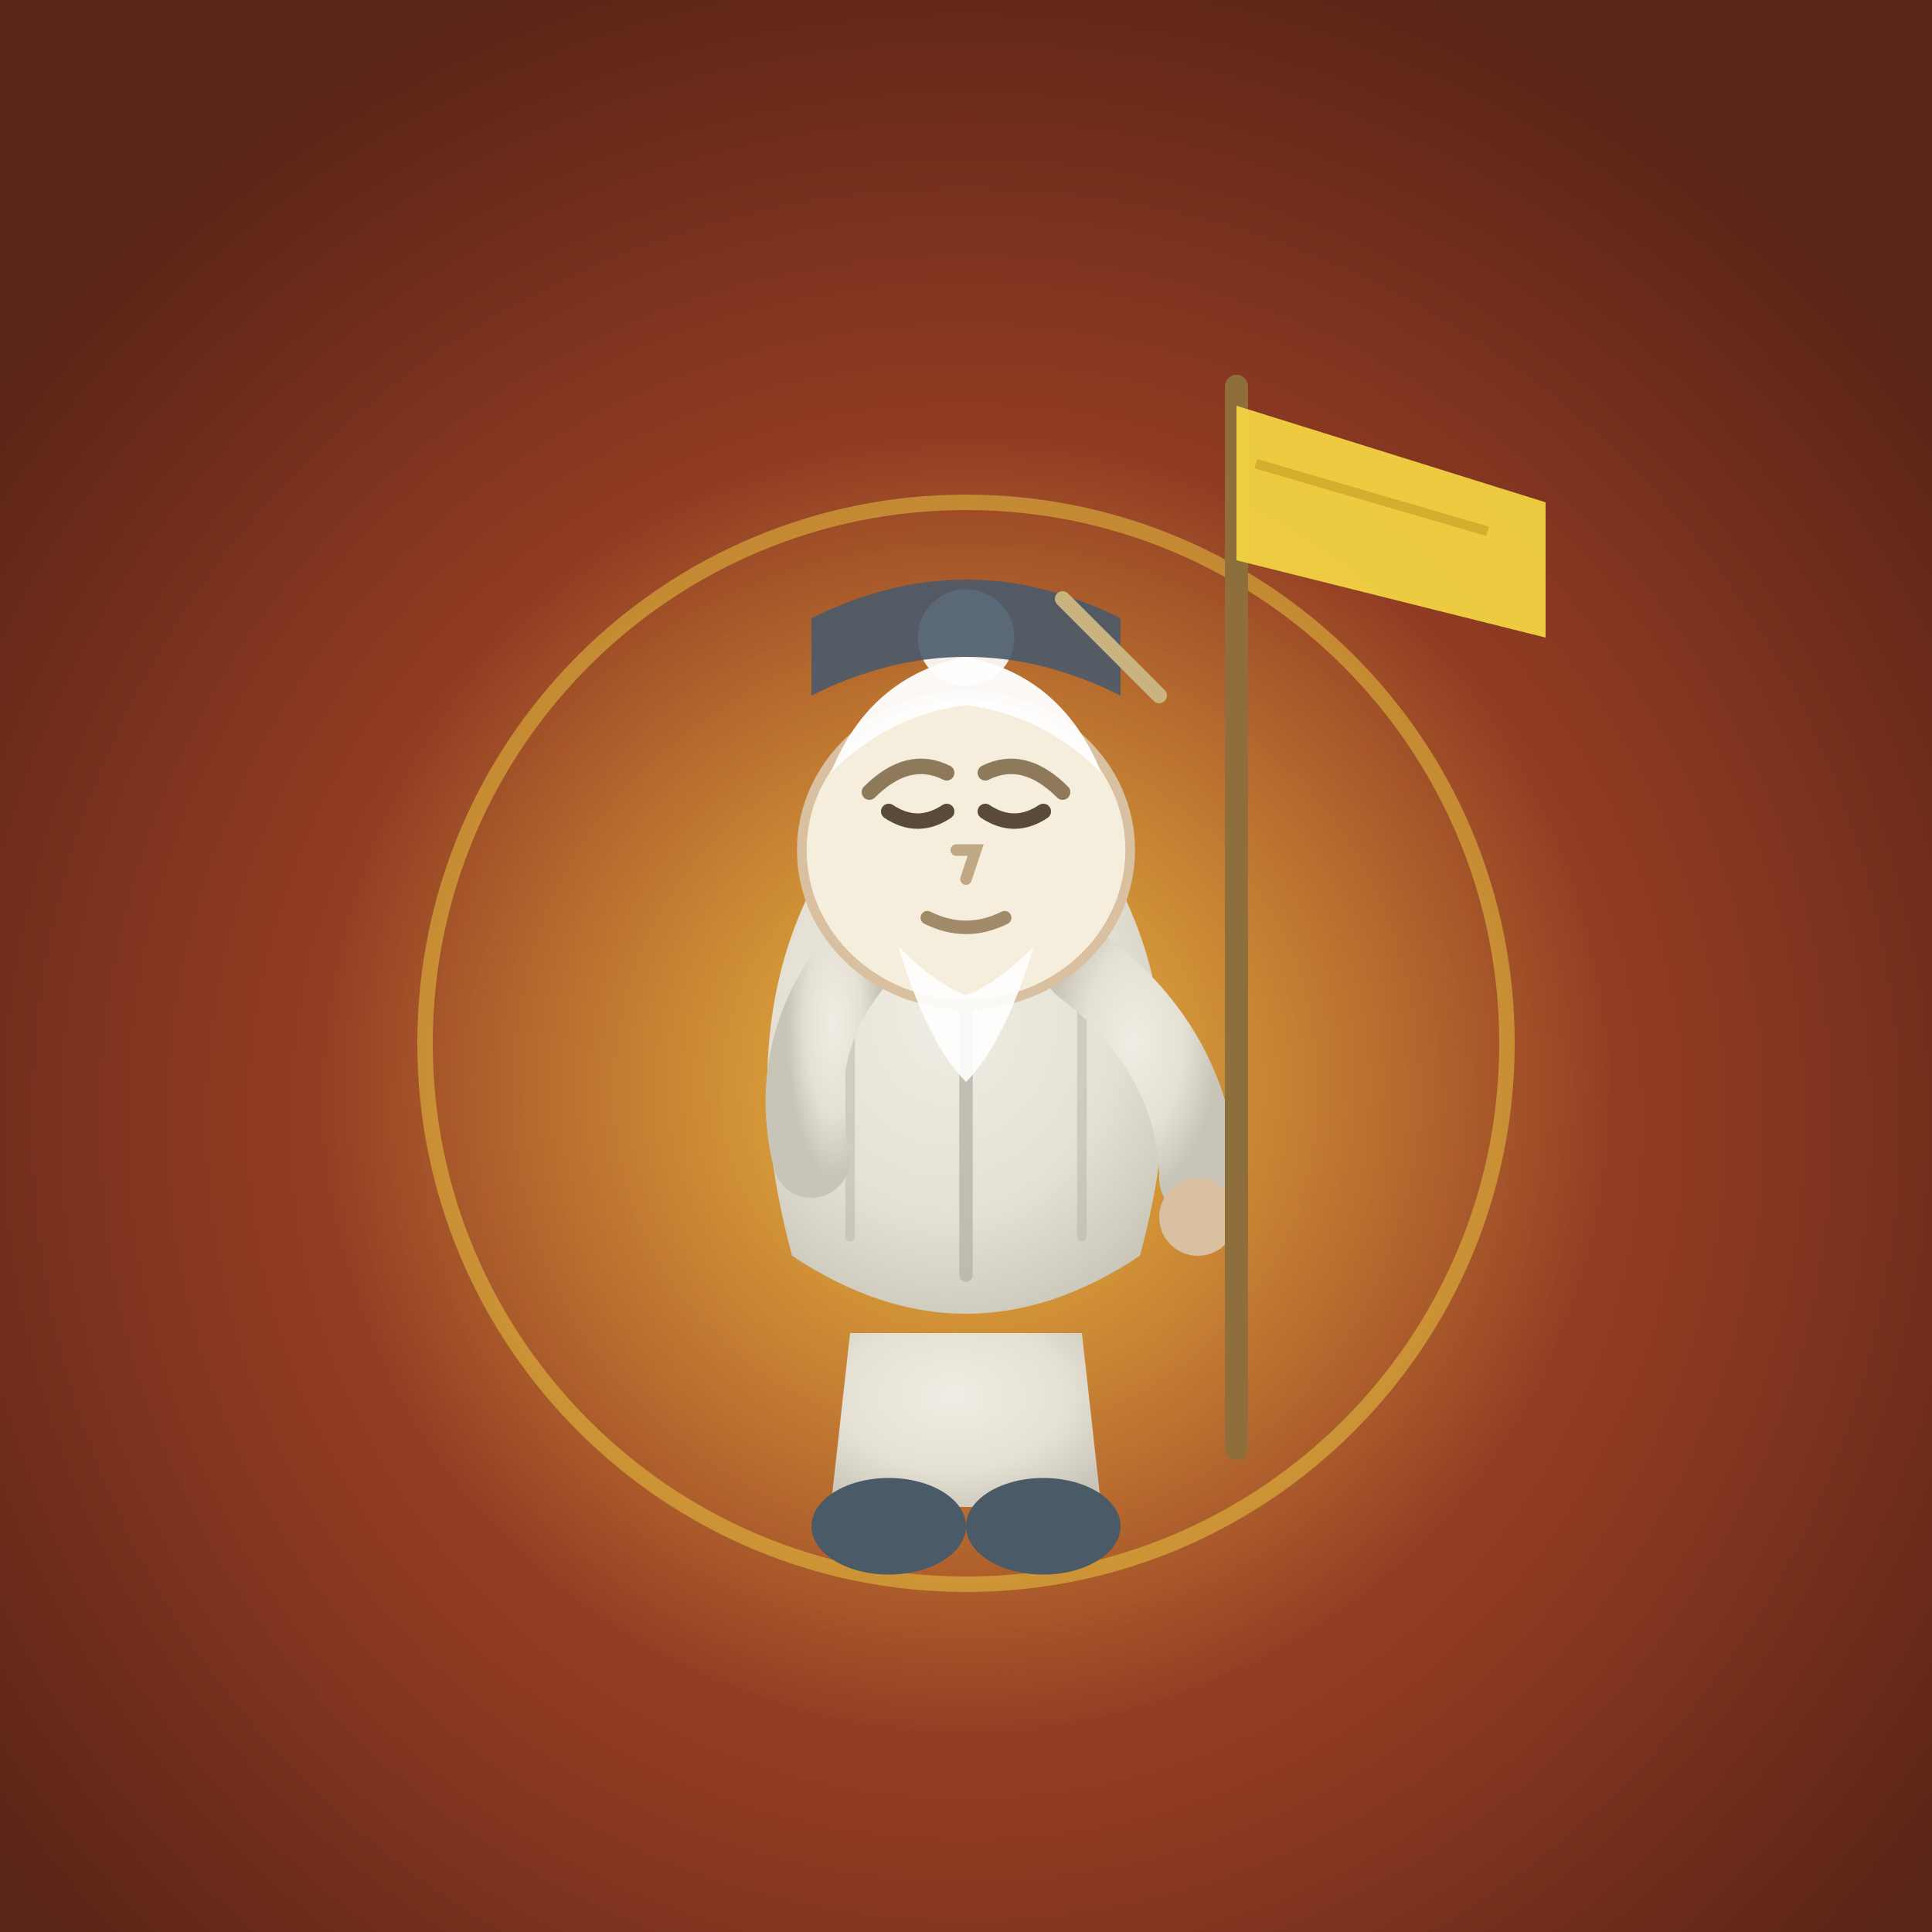
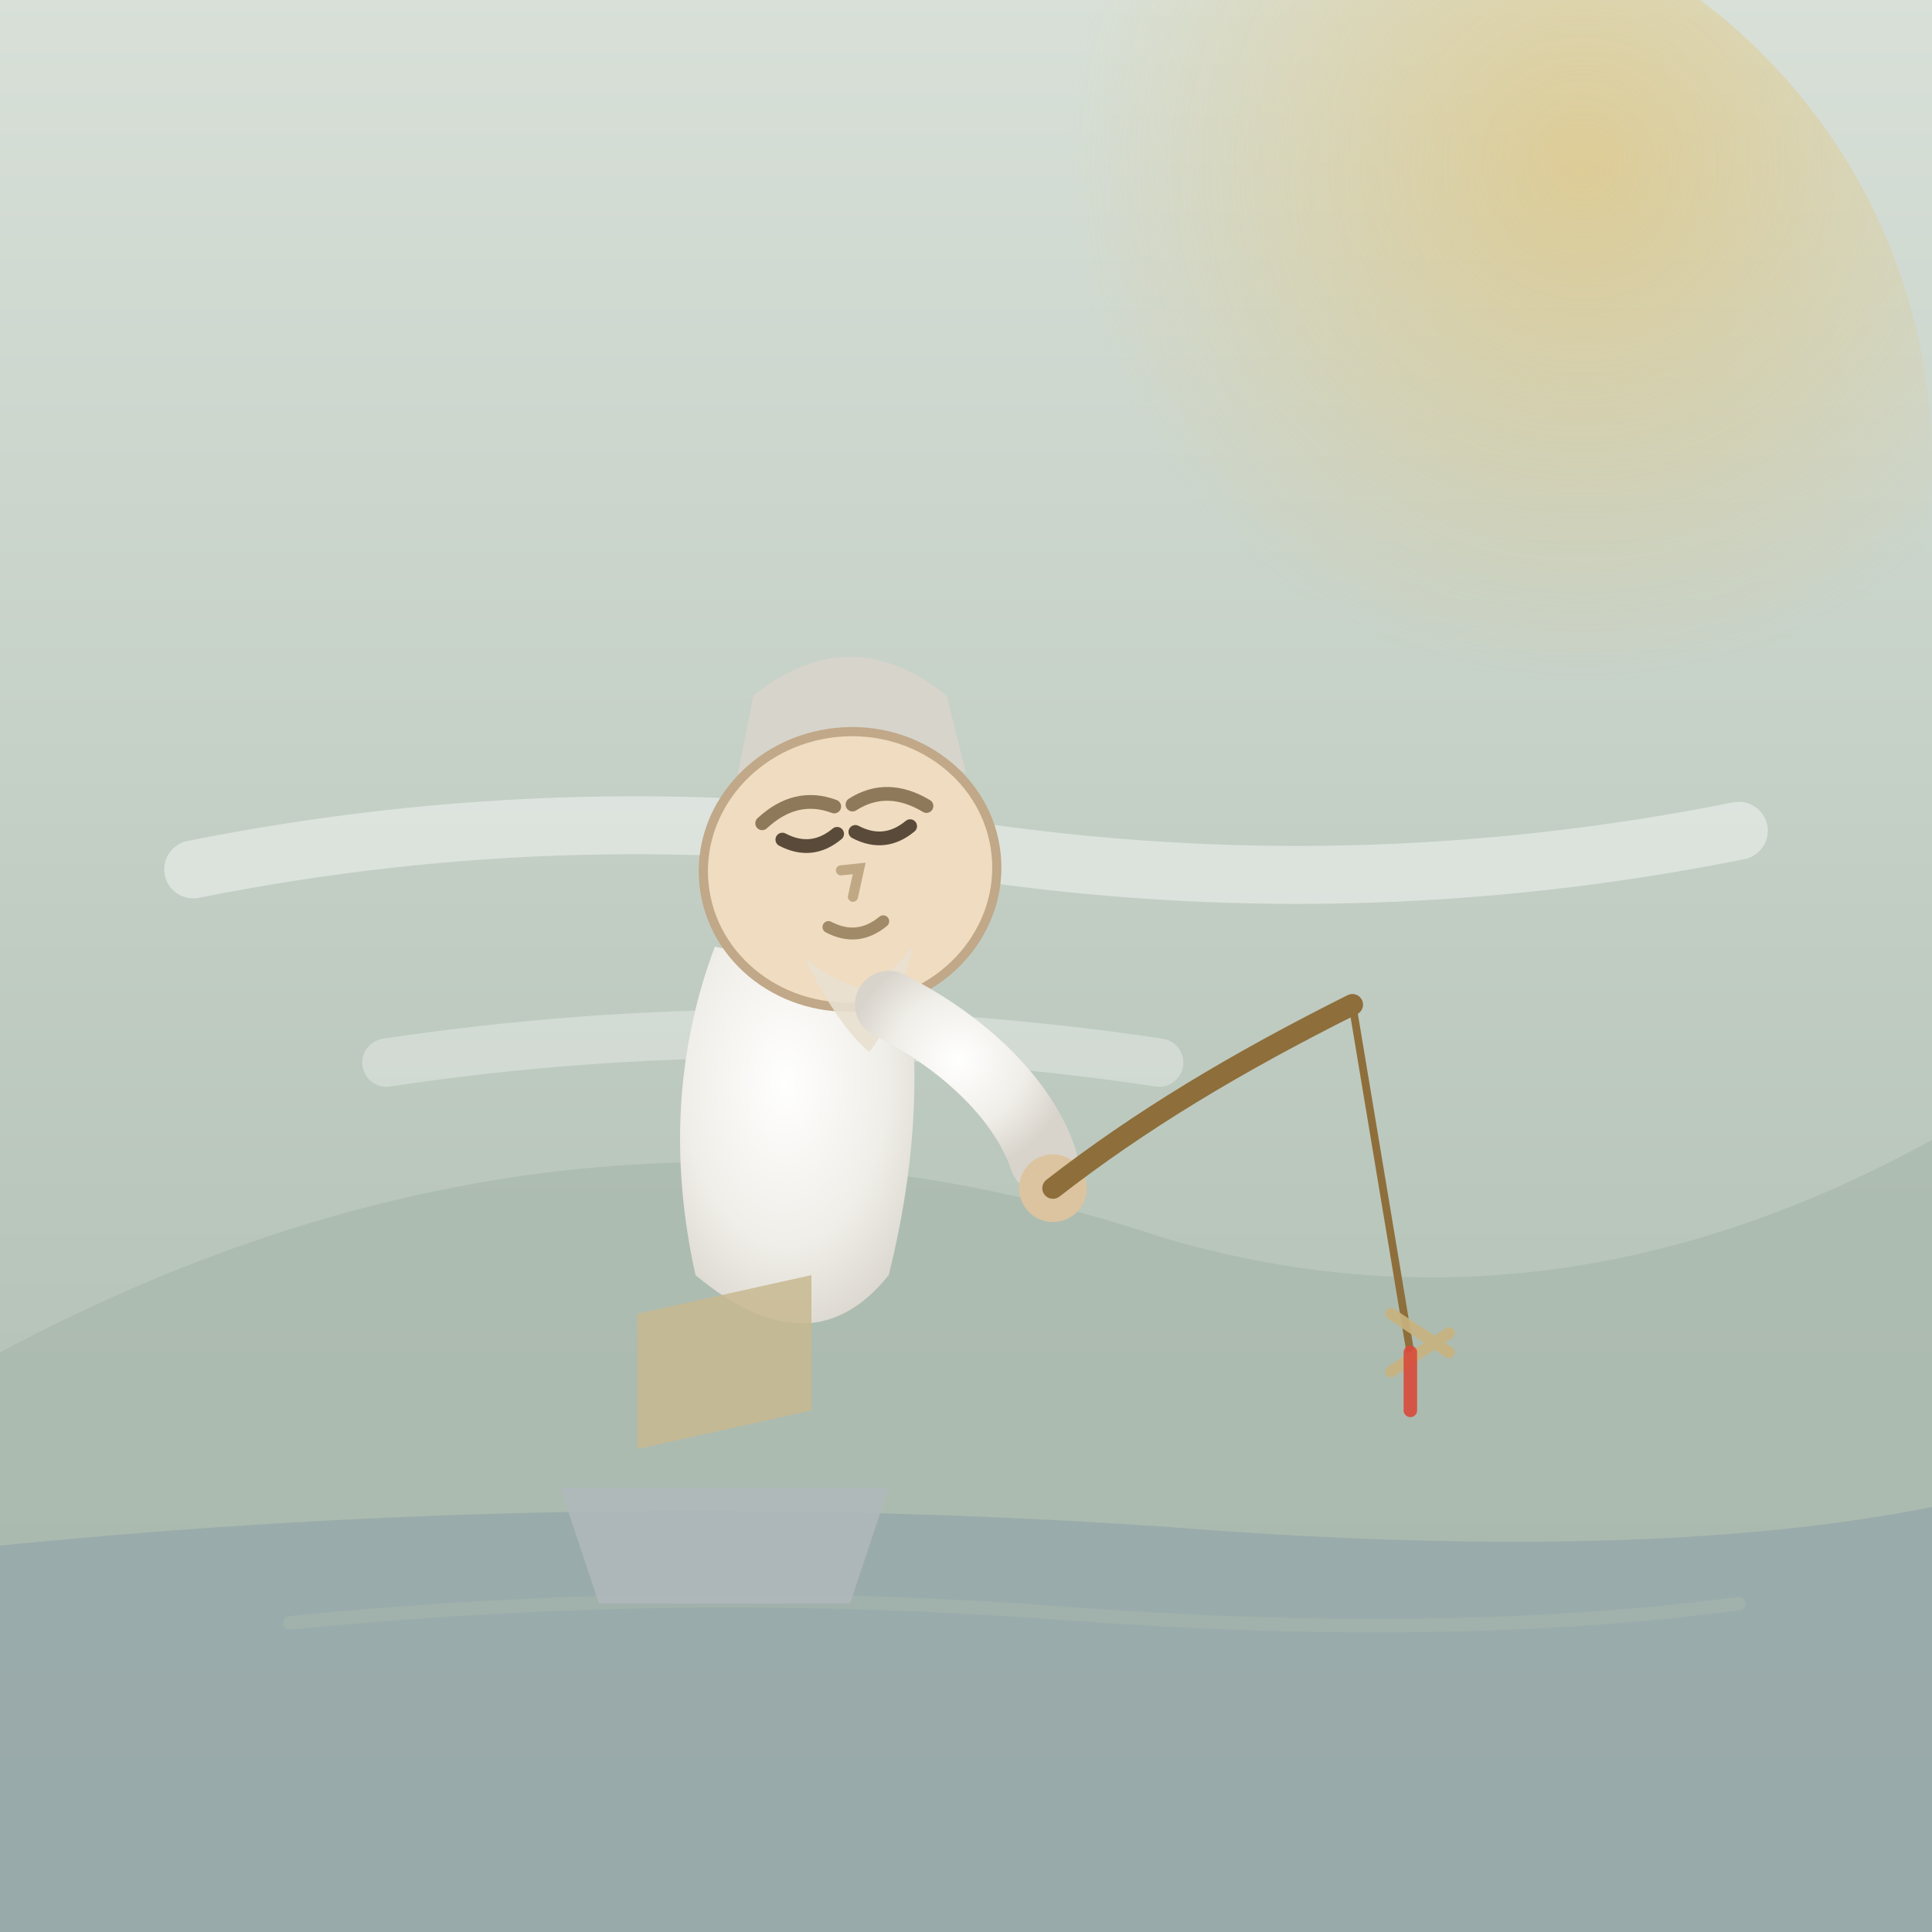
- <svg xmlns="http://www.w3.org/2000/svg" viewBox="0 0 200 200" role="img" aria-label="姜子牙·三阶·初成·悟道下山">
+ <svg xmlns="http://www.w3.org/2000/svg" viewBox="0 0 200 200" role="img" aria-label="姜子牙·三阶·渭水垂钓·愿者上钩">
  <defs>
-     <radialGradient id="bg" cx="50%" cy="58%" r="62%">
-       <stop offset="0%" stop-color="#B8502E" />
-       <stop offset="60%" stop-color="#8E3A22" />
-       <stop offset="100%" stop-color="#5A2416" />
+     <linearGradient id="bg" x1="0" y1="0" x2="0" y2="1">
+       <stop offset="0%" stop-color="#D8E0D8" />
+       <stop offset="100%" stop-color="#A8B8AC" />
+     </linearGradient>
+     <radialGradient id="sun" cx="70%" cy="24%" r="45%">
+       <stop offset="0%" stop-color="#E8B84B" stop-opacity="0.45" />
+       <stop offset="100%" stop-color="#E8B84B" stop-opacity="0" />
    </radialGradient>
    <radialGradient id="robe" cx="45%" cy="36%" r="72%">
-       <stop offset="0%" stop-color="#F0EDE4" />
-       <stop offset="60%" stop-color="#E4E0D4" />
-       <stop offset="100%" stop-color="#C8C4B8" />
+       <stop offset="0%" stop-color="#FFFFFF" />
+       <stop offset="60%" stop-color="#F0EEE8" />
+       <stop offset="100%" stop-color="#D8D4CC" />
    </radialGradient>
-     <radialGradient id="core" cx="50%" cy="50%" r="50%">
-       <stop offset="0%" stop-color="#F5D742" stop-opacity="0.8" />
-       <stop offset="100%" stop-color="#F5D742" stop-opacity="0" />
-     </radialGradient>
-     <g id="jiangziya-head">
-       <ellipse cx="0" cy="0" rx="17" ry="16" fill="#F5EEDC" stroke="#D8C0A0" stroke-width="1" />
-       <path d="M -10 -6 Q -6 -10 -2 -8 M 10 -6 Q 6 -10 2 -8" fill="none" stroke="#8E7A5A" stroke-width="1.6" stroke-linecap="round" />
-       <path d="M -8 -4 Q -5 -2 -2 -4 M 8 -4 Q 5 -2 2 -4" fill="none" stroke="#5A4A3A" stroke-width="1.6" stroke-linecap="round" />
-       <path d="M -1 0 L 1 0 L 0 3" fill="none" stroke="#C0A884" stroke-width="1.2" stroke-linecap="round" />
-       <path d="M -4 7 Q 0 9 4 7" fill="none" stroke="#A08A68" stroke-width="1.4" stroke-linecap="round" />
-       <path d="M -14 -8 Q -10 -18 0 -20 Q 10 -18 14 -8 Q 8 -14 0 -15 Q -8 -14 -14 -8 Z" fill="#FFFFFF" opacity="0.95" />
-       <circle cx="0" cy="-22" r="5" fill="#FFFFFF" opacity="0.9" />
-       <path d="M -7 10 Q -4 20 0 24 Q 4 20 7 10 Q 3 14 0 15 Q -3 14 -7 10 Z" fill="#FFFFFF" opacity="0.9" />
+     <g id="jiangziya-face">
+       <ellipse cx="0" cy="0" rx="16" ry="15" fill="#F0DCC0" stroke="#C0A888" stroke-width="1" />
+       <path d="M -9 -6 Q -5 -9 -1 -7 M 9 -6 Q 5 -9 1 -7" fill="none" stroke="#8E7A5A" stroke-width="1.5" stroke-linecap="round" />
+       <path d="M -7 -4 Q -4 -2 -1 -4 M 7 -4 Q 4 -2 1 -4" fill="none" stroke="#5A4A3A" stroke-width="1.5" stroke-linecap="round" />
+       <path d="M -1 0 L 1 0 L 0 3" fill="none" stroke="#C0A884" stroke-width="1.1" stroke-linecap="round" />
+       <path d="M -3 6 Q 0 8 3 6" fill="none" stroke="#A08A68" stroke-width="1.3" stroke-linecap="round" />
+       <path d="M -6 9 Q -3 17 0 20 Q 3 17 6 9 Q 3 12 0 13 Q -3 12 -6 9 Z" fill="#E8E0D0" opacity="0.9" />
    </g>
  </defs>
  <rect width="200" height="200" fill="url(#bg)" />
-   <circle cx="100" cy="112" r="68" fill="url(#core)">
-     <animate attributeName="opacity" values="0.85;0.4;0.85" dur="3s" repeatCount="indefinite" />
+   <circle cx="140" cy="48" r="60" fill="url(#sun)">
+     <animate attributeName="opacity" values="0.9;0.5;0.9" dur="3.4s" repeatCount="indefinite" />
  </circle>
-   <circle cx="100" cy="108" r="56" fill="none" stroke="#F5D742" stroke-width="1.6" opacity="0.45" />
-   <path d="M 88 138 L 112 138 L 114 156 L 86 156 Z" fill="url(#robe)" />
-   <ellipse cx="92" cy="158" rx="8" ry="5" fill="#4A5A66" />
-   <ellipse cx="108" cy="158" rx="8" ry="5" fill="#4A5A66" />
-   <path d="M 84 92 Q 76 108 82 130 Q 100 142 118 130 Q 124 108 116 92 Q 100 84 84 92 Z" fill="url(#robe)" />
-   <path d="M 100 90 L 100 132" stroke="#B8B4A8" stroke-width="1.4" stroke-linecap="round" opacity="0.8" />
-   <path d="M 88 96 L 88 128 M 112 96 L 112 128" stroke="#B8B4A8" stroke-width="1" stroke-linecap="round" opacity="0.5" />
-   <path d="M 90 98 C 84 104 82 112 84 120" fill="none" stroke="url(#robe)" stroke-width="8" stroke-linecap="round" />
-   <path d="M 112 100 C 120 106 124 114 124 122" fill="none" stroke="url(#robe)" stroke-width="8" stroke-linecap="round" />
-   <circle cx="124" cy="126" r="4" fill="#D8C0A0" />
+   <path d="M 0 140 Q 60 108 120 128 Q 160 140 200 118 L 200 200 L 0 200 Z" fill="#A8B8AC" opacity="0.7" />
+   <g opacity="0.6">
+     <animateTransform attributeName="transform" type="translate" values="0 0;-5 0;0 0" dur="8s" repeatCount="indefinite" />
+     <path d="M 20 90 Q 60 82 100 88 Q 140 94 180 86" fill="none" stroke="#FFFFFF" stroke-width="6" stroke-linecap="round" opacity="0.7" />
+     <path d="M 40 110 Q 80 104 120 110" fill="none" stroke="#FFFFFF" stroke-width="5" stroke-linecap="round" opacity="0.5" />
+   </g>
+   <path d="M 0 160 Q 60 154 120 158 Q 170 162 200 156 L 200 200 L 0 200 Z" fill="#8A9BA8" opacity="0.5" />
+   <path d="M 30 168 Q 70 164 110 167 Q 150 170 180 166" fill="none" stroke="#A8B8AC" stroke-width="1.4" stroke-linecap="round" opacity="0.5">
+     <animate attributeName="opacity" values="0.5;0.2;0.5" dur="2.8s" repeatCount="indefinite" />
+   </path>
+   <path d="M 58 154 L 92 154 L 88 166 L 62 166 Z" fill="#B0B8BC" opacity="0.85" />
+   <path d="M 74 98 Q 68 114 72 132 Q 84 142 92 132 Q 96 116 94 102 Z" fill="url(#robe)" />
+   <path d="M 76 82 Q 88 74 100 80 L 98 72 Q 88 64 78 72 Z" fill="#D8D4CC" opacity="0.95" />
+   <use href="#jiangziya-face" transform="translate(88,90) scale(0.95) rotate(-6)" />
+   <path d="M 92 104 C 100 108 106 114 108 120" fill="none" stroke="url(#robe)" stroke-width="7" stroke-linecap="round" />
+   <circle cx="109" cy="123" r="3.5" fill="#DCC4A0" />
  <g>
-     <animateTransform attributeName="transform" type="rotate" values="0 128 60;4 128 60;0 128 60" dur="3s" repeatCount="indefinite" />
-     <line x1="128" y1="40" x2="128" y2="150" stroke="#8E6E3A" stroke-width="2.4" stroke-linecap="round" />
-     <path d="M 128 42 L 160 52 L 160 66 L 128 58 Z" fill="#F5D742" opacity="0.92" />
-     <path d="M 130 48 L 154 55" stroke="#C9A227" stroke-width="1" opacity="0.7" />
+     <animateTransform attributeName="transform" type="rotate" values="0 109 123;3 109 123;0 109 123" dur="4s" repeatCount="indefinite" />
+     <path d="M 109 123 C 118 116 128 110 140 104" fill="none" stroke="#8E6E3A" stroke-width="2.2" stroke-linecap="round" />
+     <path d="M 140 104 L 146 140" fill="none" stroke="#8E6E3A" stroke-width="0.8" />
+     <path d="M 144 136 L 150 140 M 144 142 L 150 138" stroke="#C9B37E" stroke-width="1.2" stroke-linecap="round" opacity="0.9" />
+     <path d="M 146 140 L 146 146" stroke="#D84A3A" stroke-width="1.4" stroke-linecap="round" opacity="0.9" />
  </g>
-   <use href="#jiangziya-head" transform="translate(100,88) scale(1)" />
-   <path d="M 84 72 Q 100 64 116 72 L 116 64 Q 100 56 84 64 Z" fill="#4A5A6A" opacity="0.9" />
-   <line x1="110" y1="62" x2="120" y2="72" stroke="#C9B37E" stroke-width="1.6" stroke-linecap="round" />
-   <g fill="#F5D742">
-     <circle cx="60" cy="108">
-       <animate attributeName="cy" values="108;100;108" dur="3.2s" repeatCount="indefinite" />
-       <animate attributeName="opacity" values="0.8;0.2;0.8" dur="3.2s" repeatCount="indefinite" />
+   <path d="M 66 136 L 84 132 L 84 146 L 66 150 Z" fill="#C8B890" opacity="0.85" />
+   <g fill="#E8B84B">
+     <circle cx="150" cy="80">
+       <animate attributeName="cy" values="80;72;80" dur="3.2s" repeatCount="indefinite" />
+       <animate attributeName="opacity" values="0.6;0.15;0.6" dur="3.2s" repeatCount="indefinite" />
    </circle>
-     <circle cx="146" cy="102">
-       <animate attributeName="cy" values="102;94;102" dur="3.8s" repeatCount="indefinite" />
-       <animate attributeName="opacity" values="0.7;0.2;0.7" dur="3.8s" repeatCount="indefinite" />
+     <circle cx="50" cy="120">
+       <animate attributeName="cy" values="120;112;120" dur="3.8s" repeatCount="indefinite" />
+       <animate attributeName="opacity" values="0.45;0.12;0.45" dur="3.8s" repeatCount="indefinite" />
    </circle>
  </g>
</svg>
